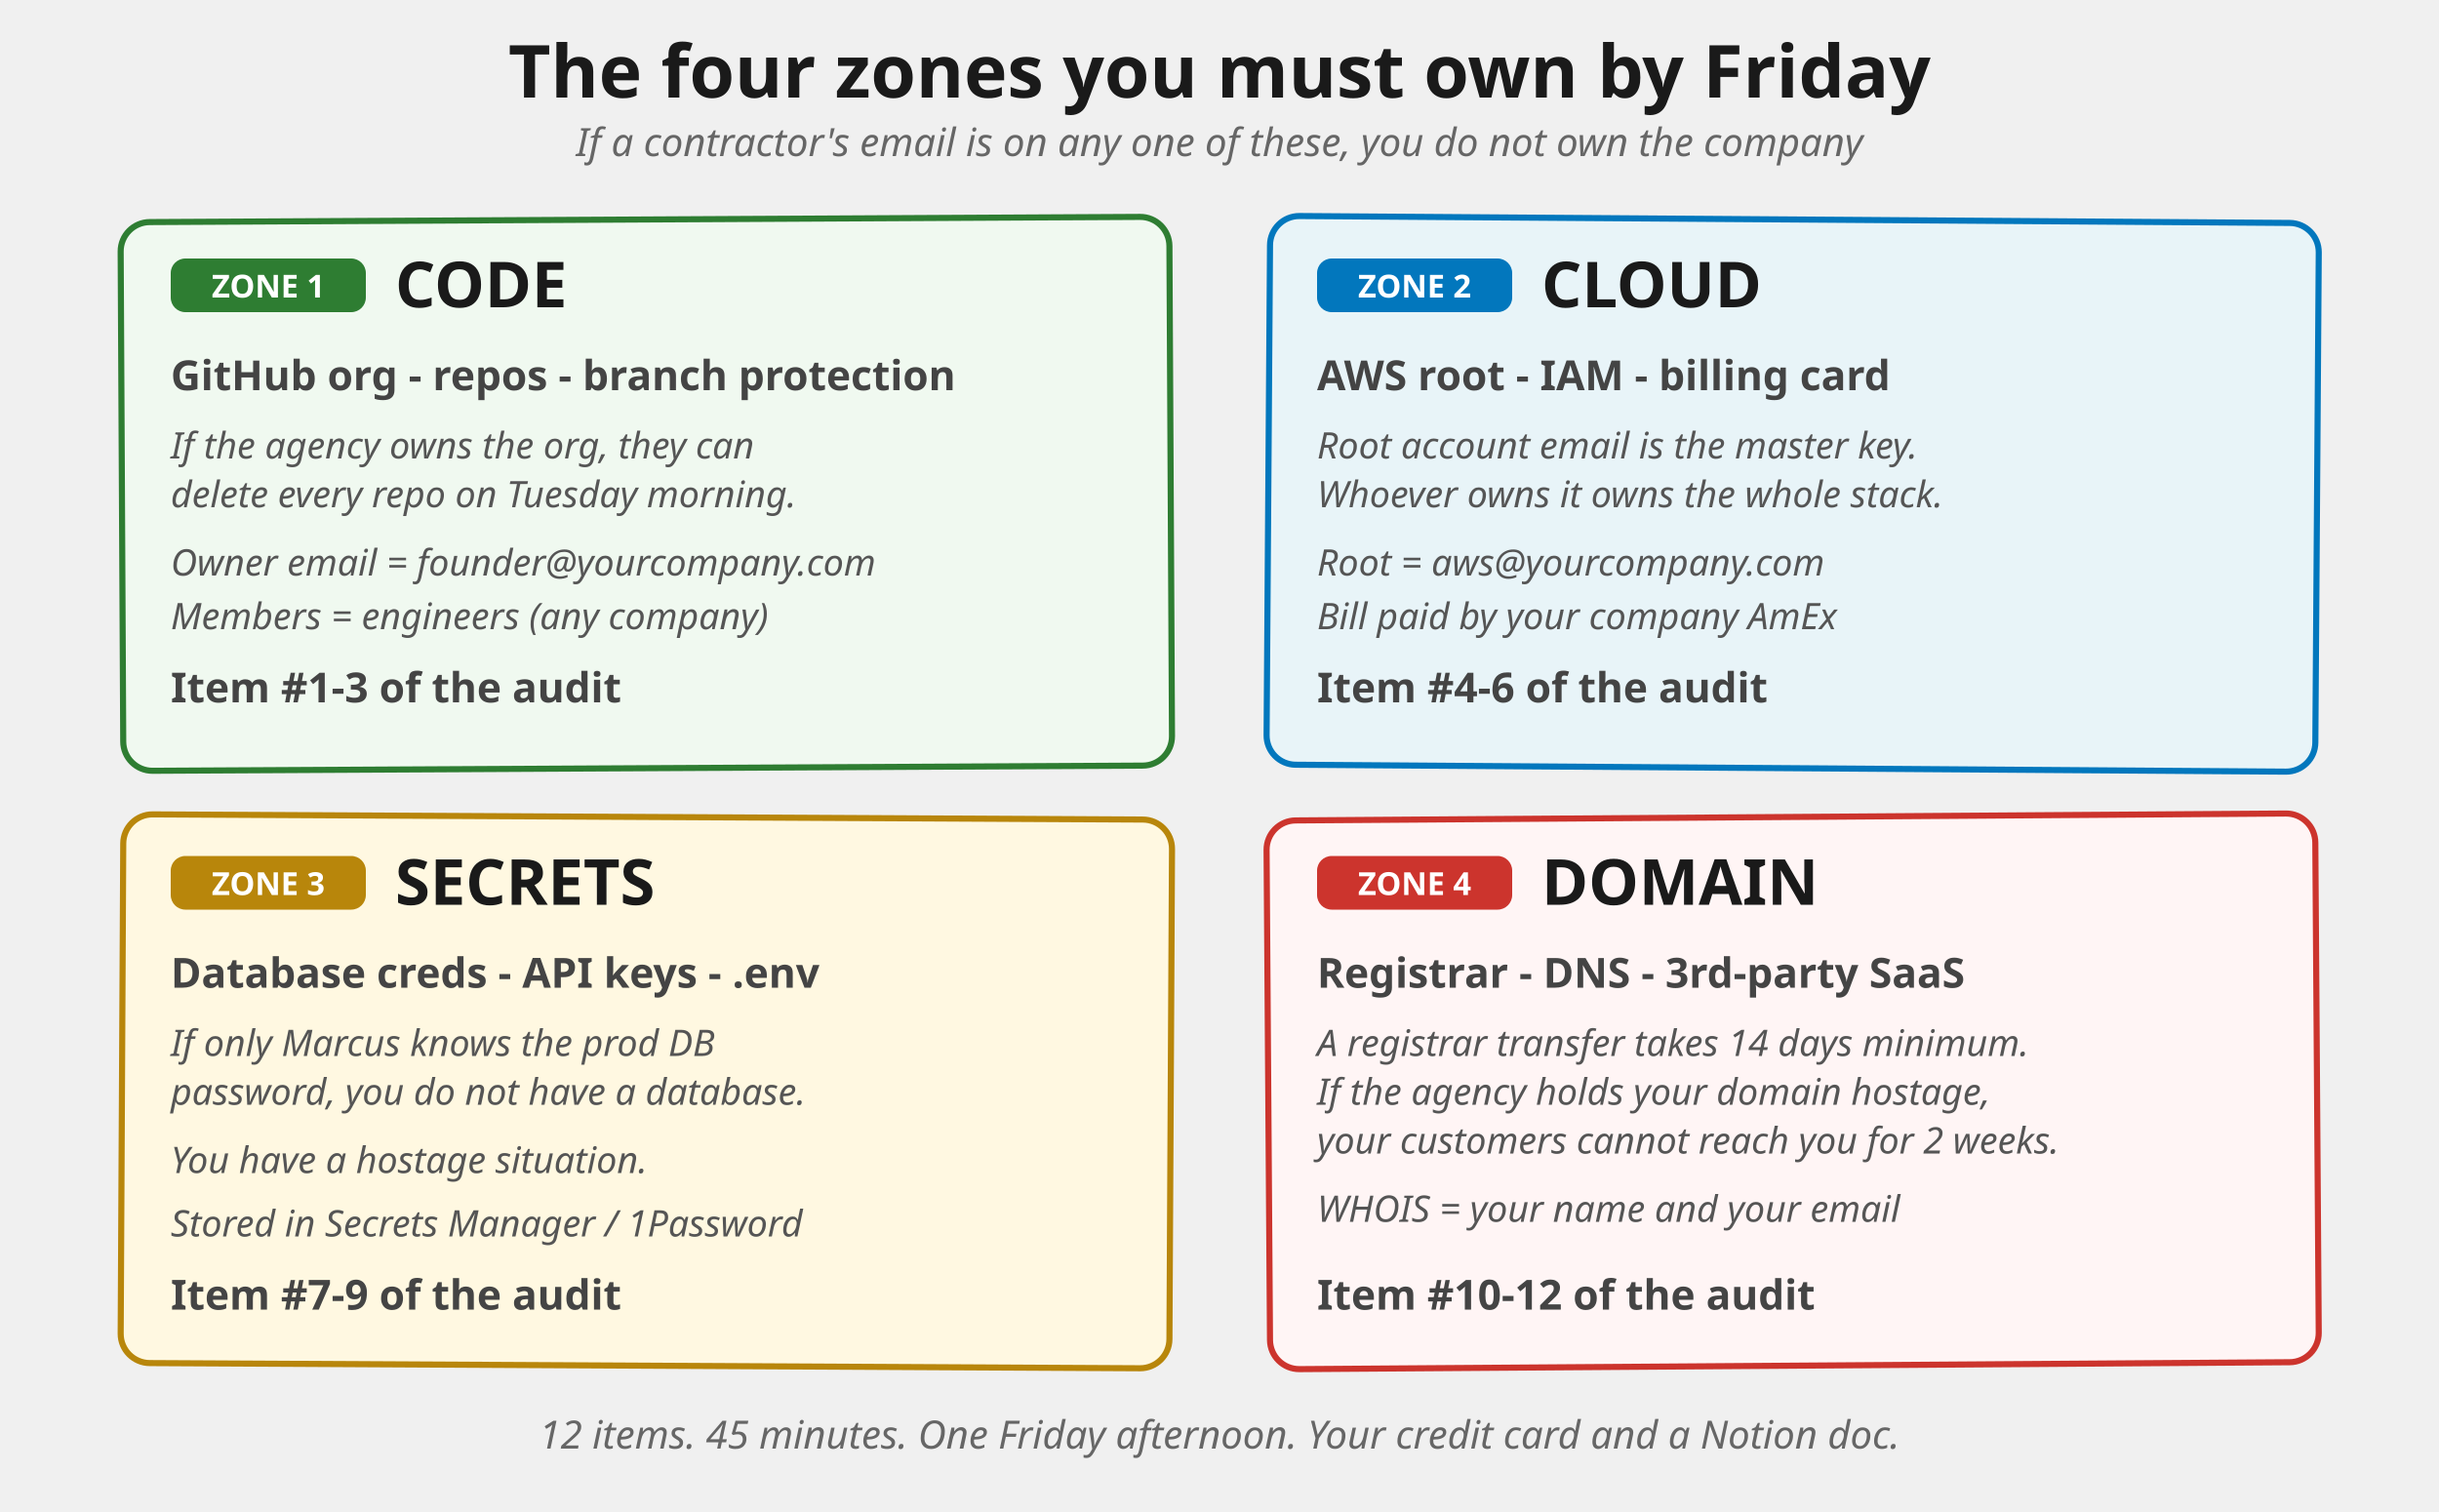
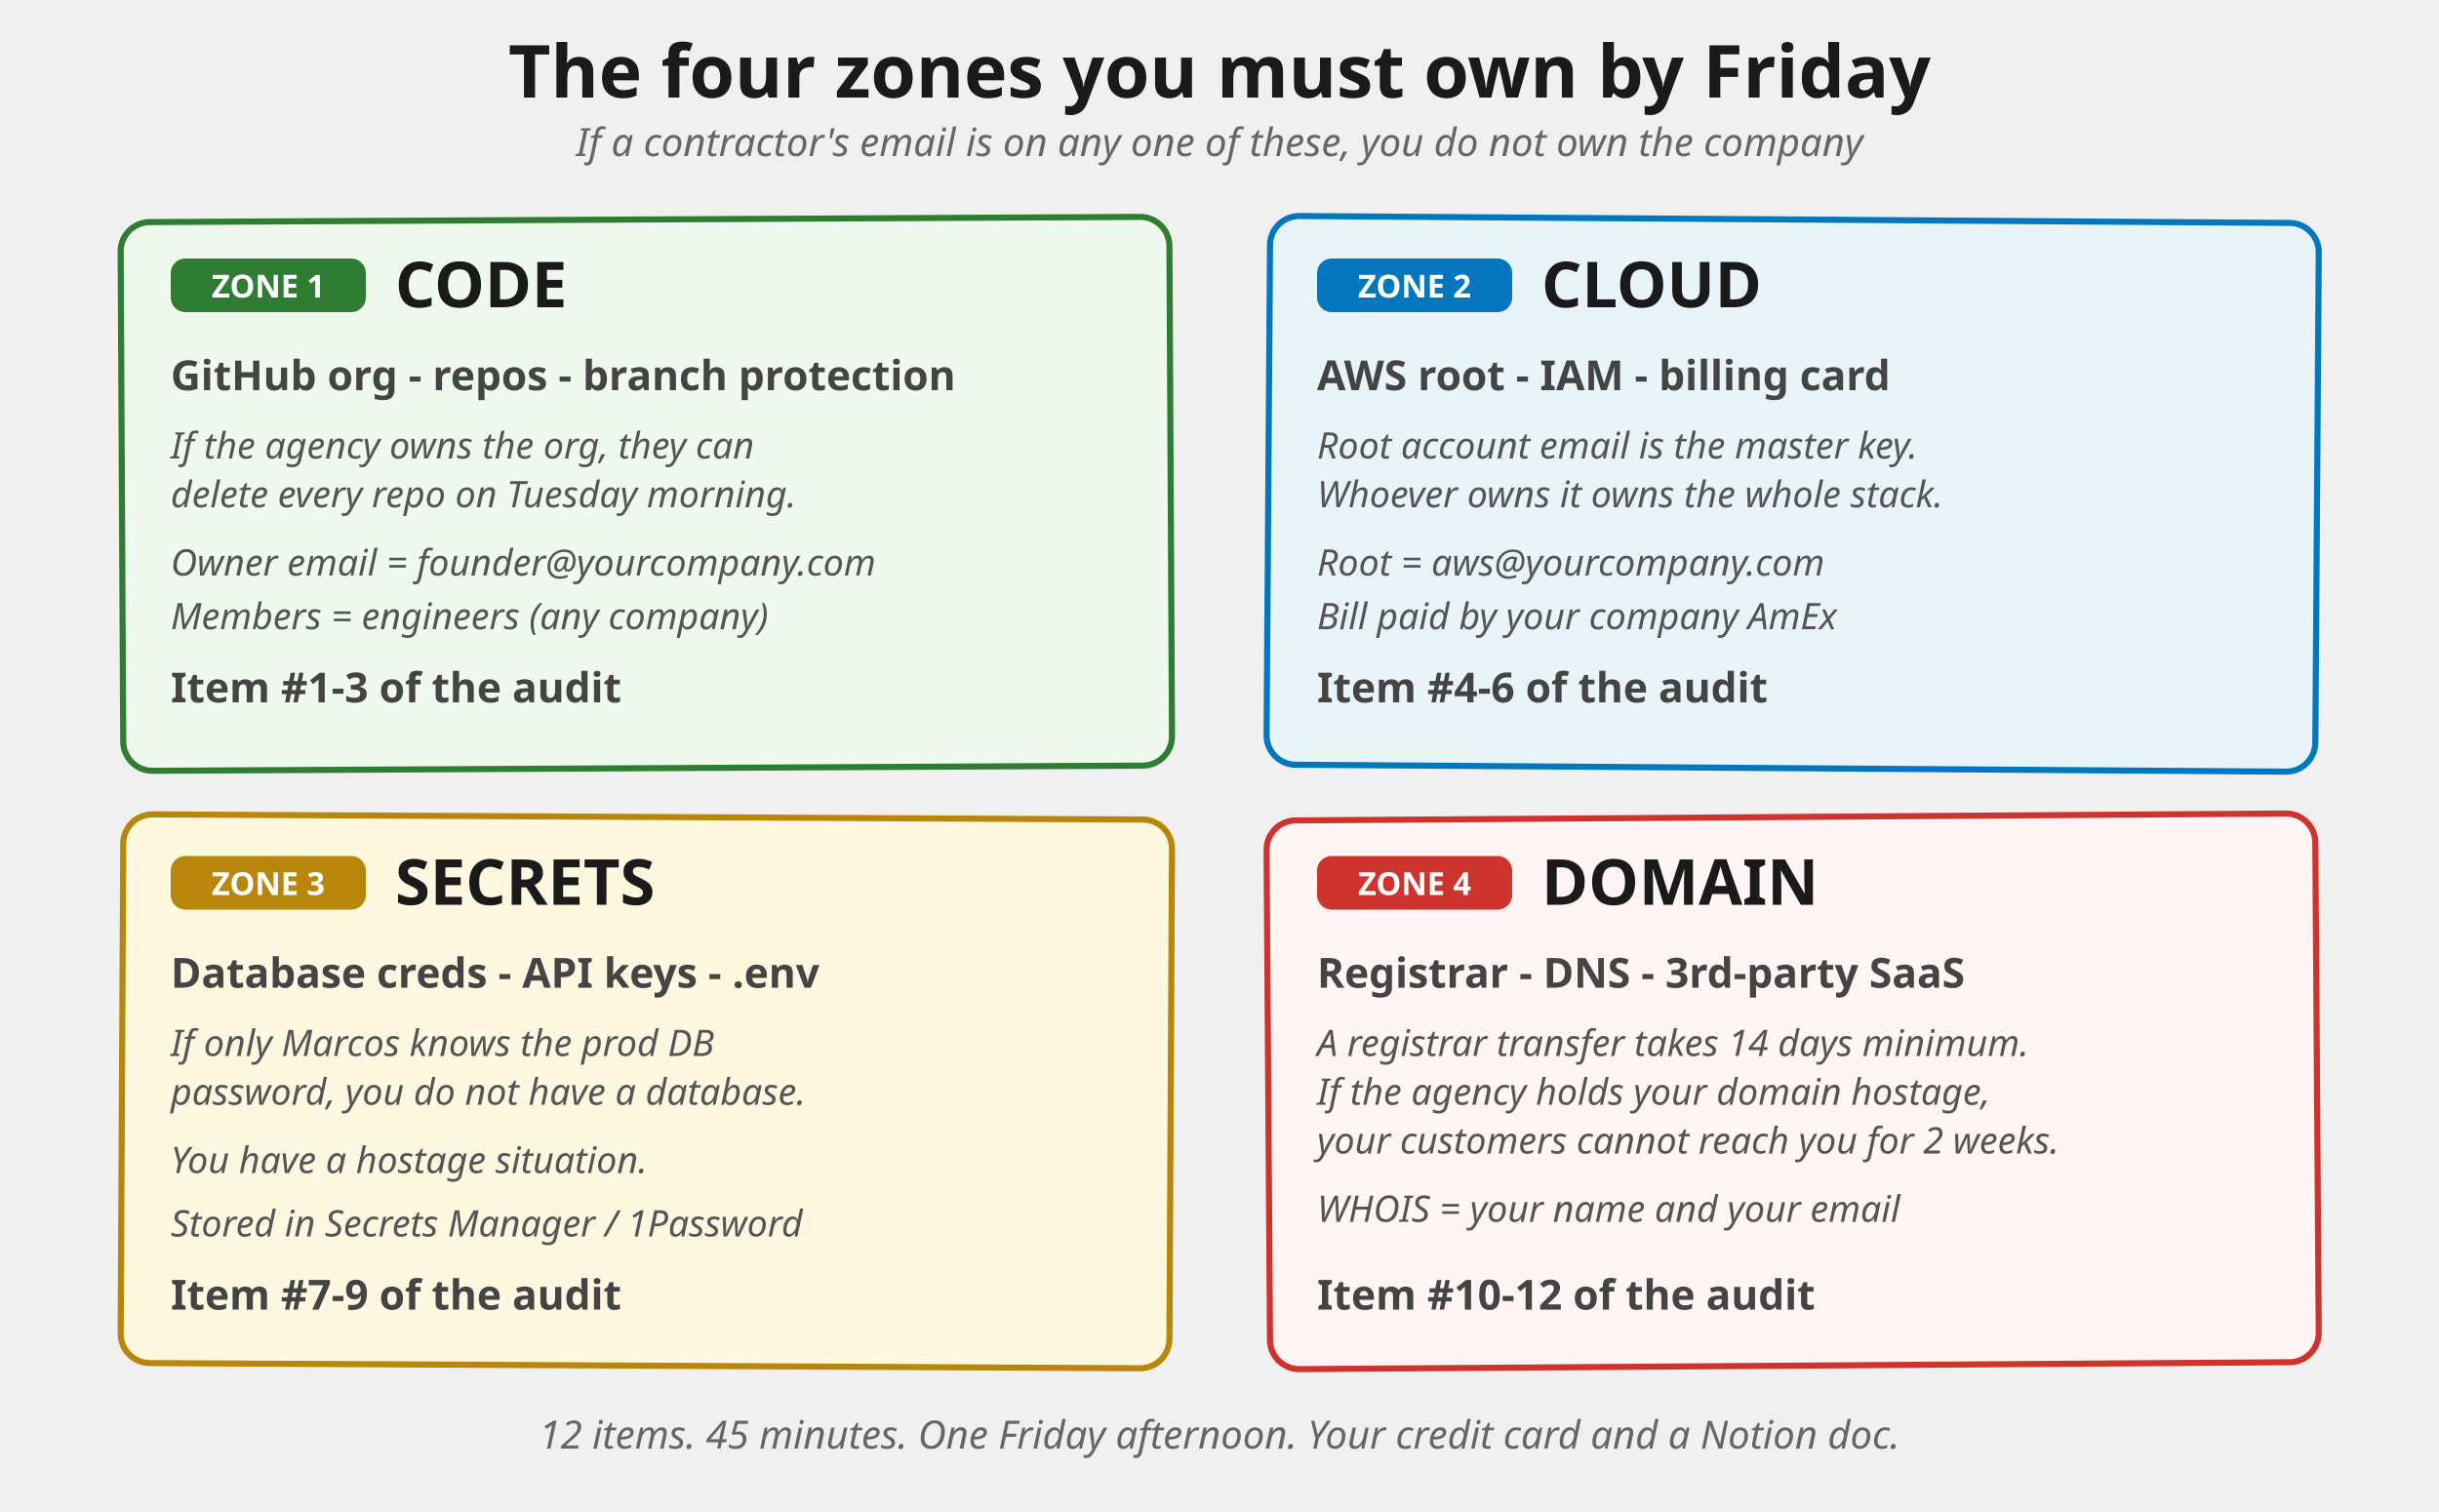
<svg xmlns="http://www.w3.org/2000/svg" viewBox="0 0 1000 620" role="img" aria-labelledby="zones-title">
  <defs>
    <style>
      .zone-title  { font-family: "Segoe UI", system-ui, -apple-system, sans-serif; font-size: 26px; fill: #1a1a1a; font-weight: 700; }
      .zone-sub    { font-family: "Segoe UI", system-ui, -apple-system, sans-serif; font-size: 17px; fill: #444; font-weight: 600; }
      .zone-note   { font-family: "Segoe UI", system-ui, -apple-system, sans-serif; font-size: 15px; fill: #555; font-style: italic; }
      .header      { font-family: "Segoe UI", system-ui, -apple-system, sans-serif; font-size: 30px; fill: #1a1a1a; font-weight: 700; }
      .caption     { font-family: "Segoe UI", system-ui, -apple-system, sans-serif; font-size: 16px; fill: #666; font-style: italic; }
      .badge       { font-family: "Segoe UI", system-ui, -apple-system, sans-serif; font-size: 13px; fill: #fff; font-weight: 700; }
      .zone-code   { fill: #f0f9f0; stroke: #2e7d32; stroke-width: 2.5; stroke-linejoin: round; }
      .zone-cloud  { fill: #e8f4f8; stroke: #0277bd; stroke-width: 2.5; stroke-linejoin: round; }
      .zone-sec    { fill: #fff8e1; stroke: #b8860b; stroke-width: 2.5; stroke-linejoin: round; }
      .zone-dom    { fill: #fff5f5; stroke: #cc342d; stroke-width: 2.5; stroke-linejoin: round; }
      .pill-code   { fill: #2e7d32; }
      .pill-cloud  { fill: #0277bd; }
      .pill-sec    { fill: #b8860b; }
      .pill-dom    { fill: #cc342d; }
      .arrow       { stroke: #888; stroke-width: 2; fill: none; stroke-dasharray: 5 4; }
    </style>
  </defs>
  <text x="500" y="40" class="header" text-anchor="middle">The four zones you must own by Friday</text>
  <text x="500" y="64" class="caption" text-anchor="middle">If a contractor's email is on any one of these, you do not own the company</text>
  <rect x="50" y="90" width="430" height="225" rx="12" class="zone-code" transform="rotate(-0.3 265 203)" />
  <rect x="70" y="106" width="80" height="22" rx="6" class="pill-code" />
  <text x="110" y="122" class="badge" text-anchor="middle">ZONE 1</text>
  <text x="162" y="126" class="zone-title">CODE</text>
  <text x="70" y="160" class="zone-sub">GitHub org - repos - branch protection</text>
  <text x="70" y="188" class="zone-note">If the agency owns the org, they can</text>
  <text x="70" y="208" class="zone-note">delete every repo on Tuesday morning.</text>
  <text x="70" y="236" class="zone-note">Owner email = founder@yourcompany.com</text>
  <text x="70" y="258" class="zone-note">Members = engineers (any company)</text>
  <text x="70" y="288" class="zone-sub">Item #1-3 of the audit</text>
  <rect x="520" y="90" width="430" height="225" rx="12" class="zone-cloud" transform="rotate(0.4 735 203)" />
  <rect x="540" y="106" width="80" height="22" rx="6" class="pill-cloud" />
  <text x="580" y="122" class="badge" text-anchor="middle">ZONE 2</text>
  <text x="632" y="126" class="zone-title">CLOUD</text>
  <text x="540" y="160" class="zone-sub">AWS root - IAM - billing card</text>
  <text x="540" y="188" class="zone-note">Root account email is the master key.</text>
  <text x="540" y="208" class="zone-note">Whoever owns it owns the whole stack.</text>
  <text x="540" y="236" class="zone-note">Root = aws@yourcompany.com</text>
  <text x="540" y="258" class="zone-note">Bill paid by your company AmEx</text>
  <text x="540" y="288" class="zone-sub">Item #4-6 of the audit</text>
  <rect x="50" y="335" width="430" height="225" rx="12" class="zone-sec" transform="rotate(0.3 265 448)" />
  <rect x="70" y="351" width="80" height="22" rx="6" class="pill-sec" />
  <text x="110" y="367" class="badge" text-anchor="middle">ZONE 3</text>
  <text x="162" y="371" class="zone-title">SECRETS</text>
  <text x="70" y="405" class="zone-sub">Database creds - API keys - .env</text>
-   <text x="70" y="433" class="zone-note">If only Marcus knows the prod DB</text>
+   <text x="70" y="433" class="zone-note">If only Marcos knows the prod DB</text>
  <text x="70" y="453" class="zone-note">password, you do not have a database.</text>
  <text x="70" y="481" class="zone-note">You have a hostage situation.</text>
  <text x="70" y="507" class="zone-note">Stored in Secrets Manager / 1Password</text>
  <text x="70" y="537" class="zone-sub">Item #7-9 of the audit</text>
  <rect x="520" y="335" width="430" height="225" rx="12" class="zone-dom" transform="rotate(-0.4 735 448)" />
  <rect x="540" y="351" width="80" height="22" rx="6" class="pill-dom" />
  <text x="580" y="367" class="badge" text-anchor="middle">ZONE 4</text>
  <text x="632" y="371" class="zone-title">DOMAIN</text>
  <text x="540" y="405" class="zone-sub">Registrar - DNS - 3rd-party SaaS</text>
  <text x="540" y="433" class="zone-note">A registrar transfer takes 14 days minimum.</text>
  <text x="540" y="453" class="zone-note">If the agency holds your domain hostage,</text>
  <text x="540" y="473" class="zone-note">your customers cannot reach you for 2 weeks.</text>
  <text x="540" y="501" class="zone-note">WHOIS = your name and your email</text>
  <text x="540" y="537" class="zone-sub">Item #10-12 of the audit</text>
  <text x="500" y="594" class="caption" text-anchor="middle">12 items. 45 minutes. One Friday afternoon. Your credit card and a Notion doc.</text>
</svg>
